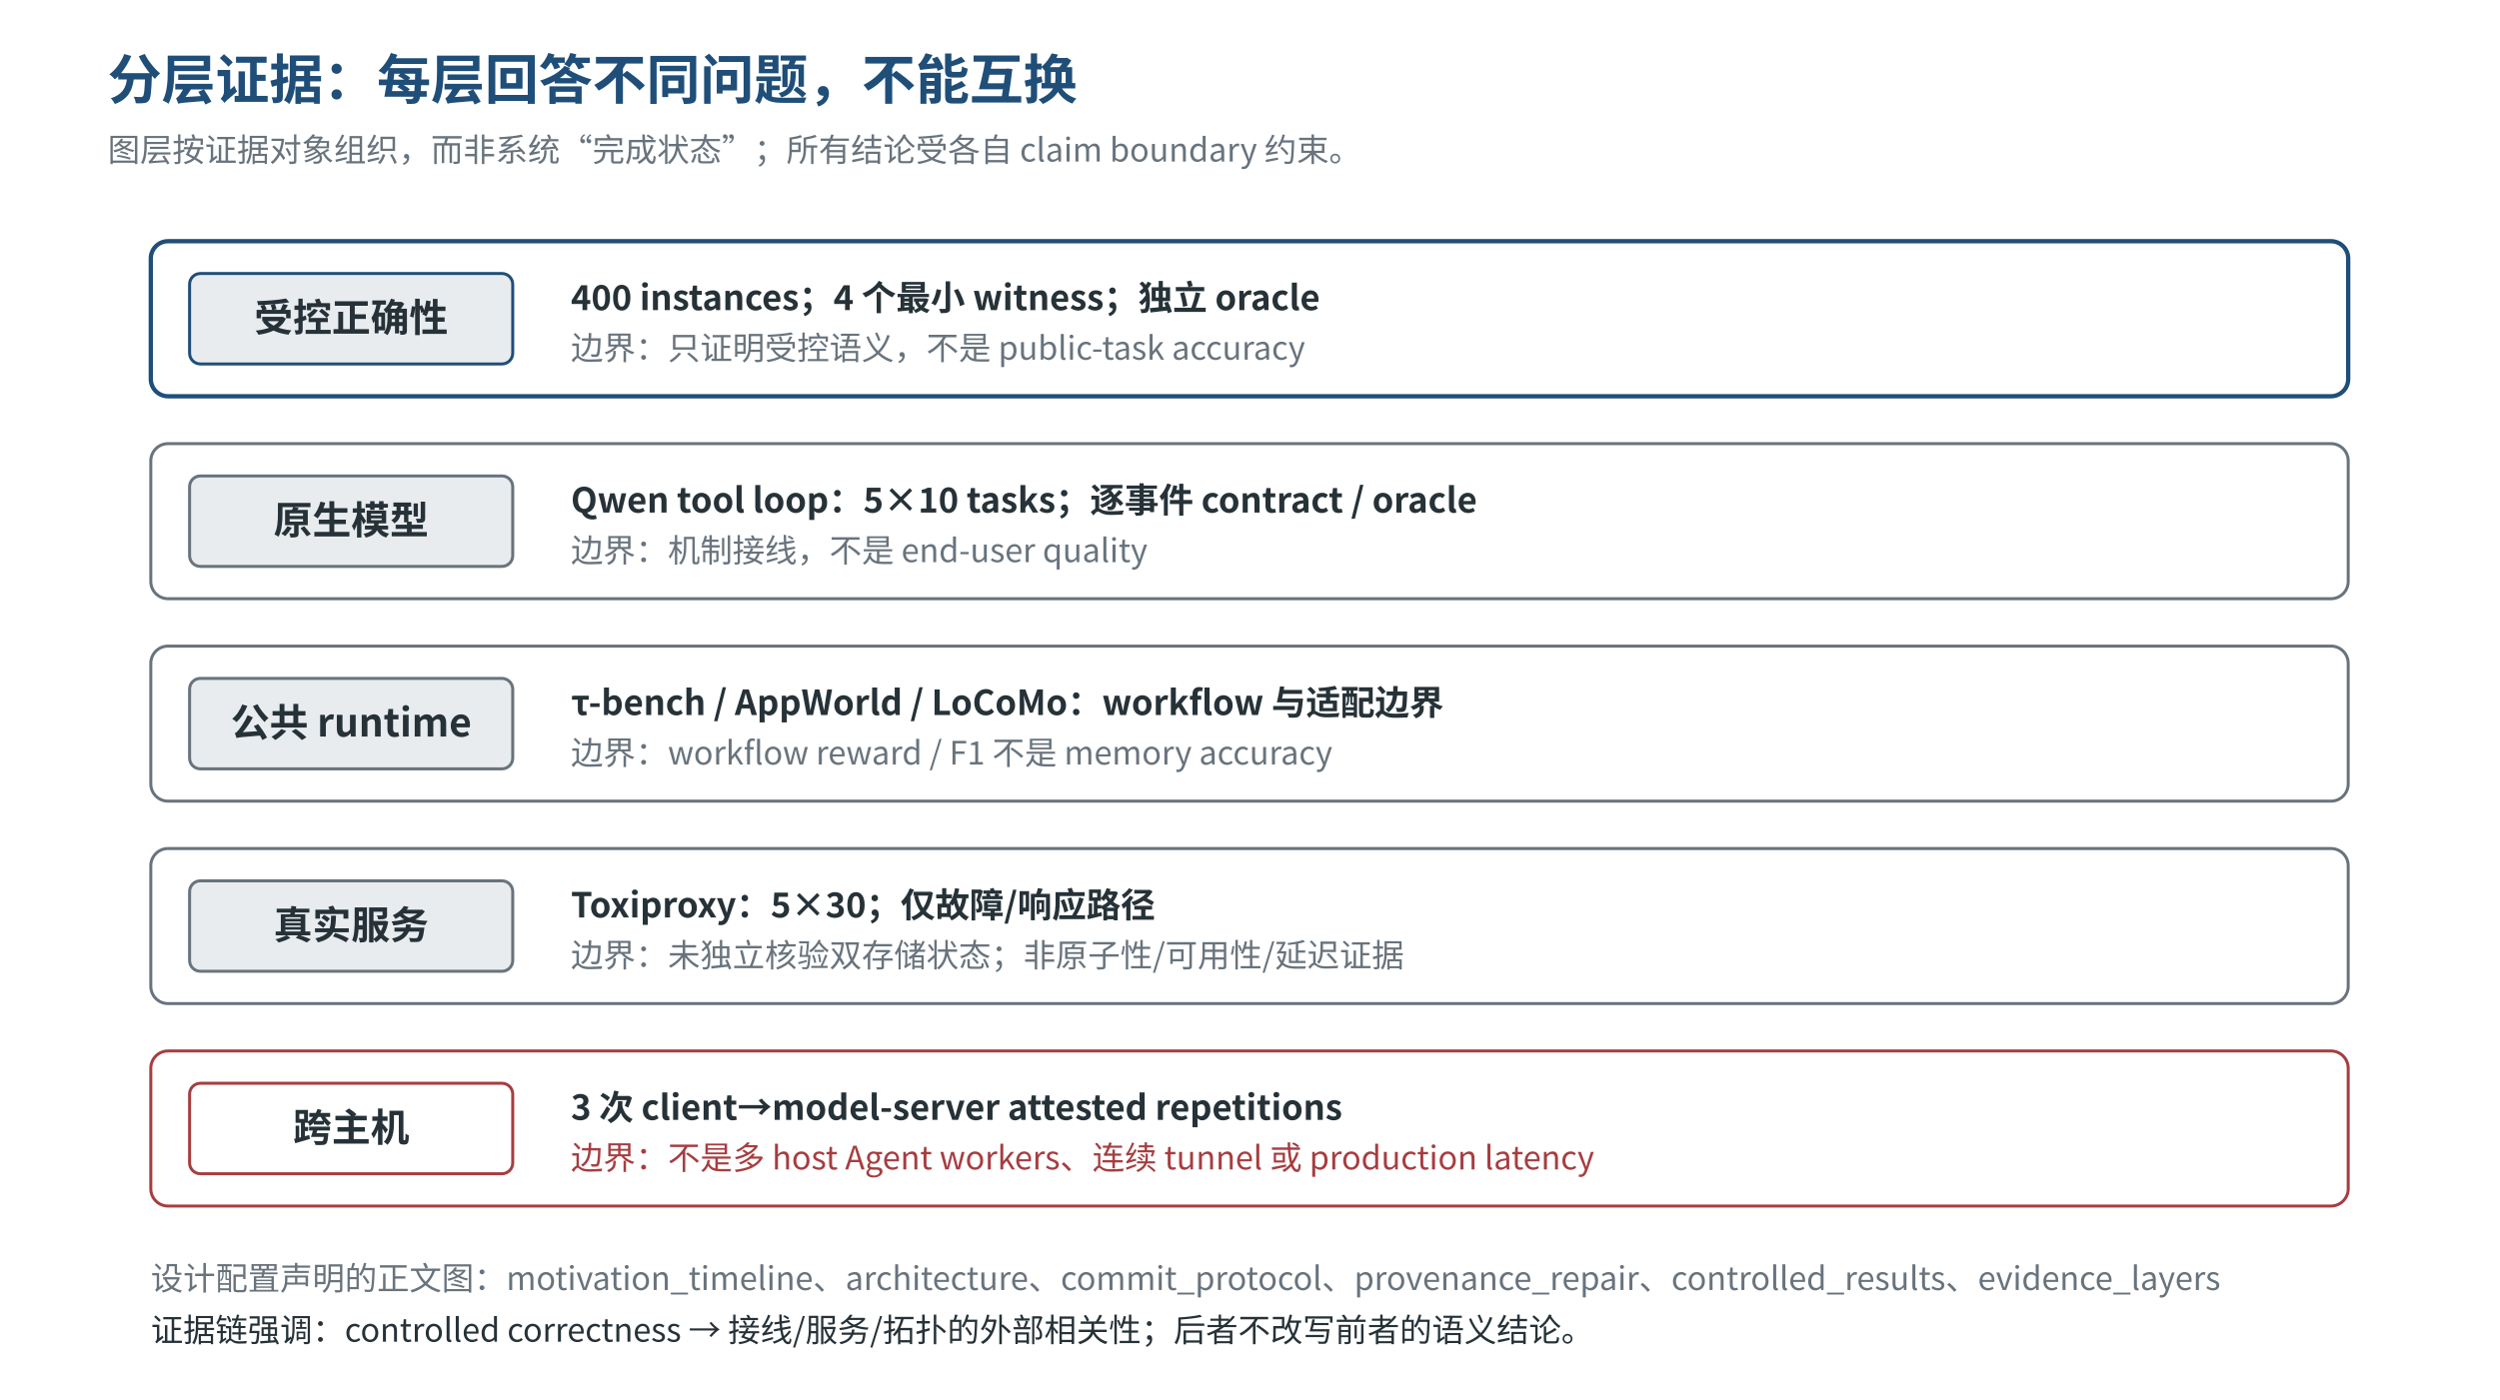
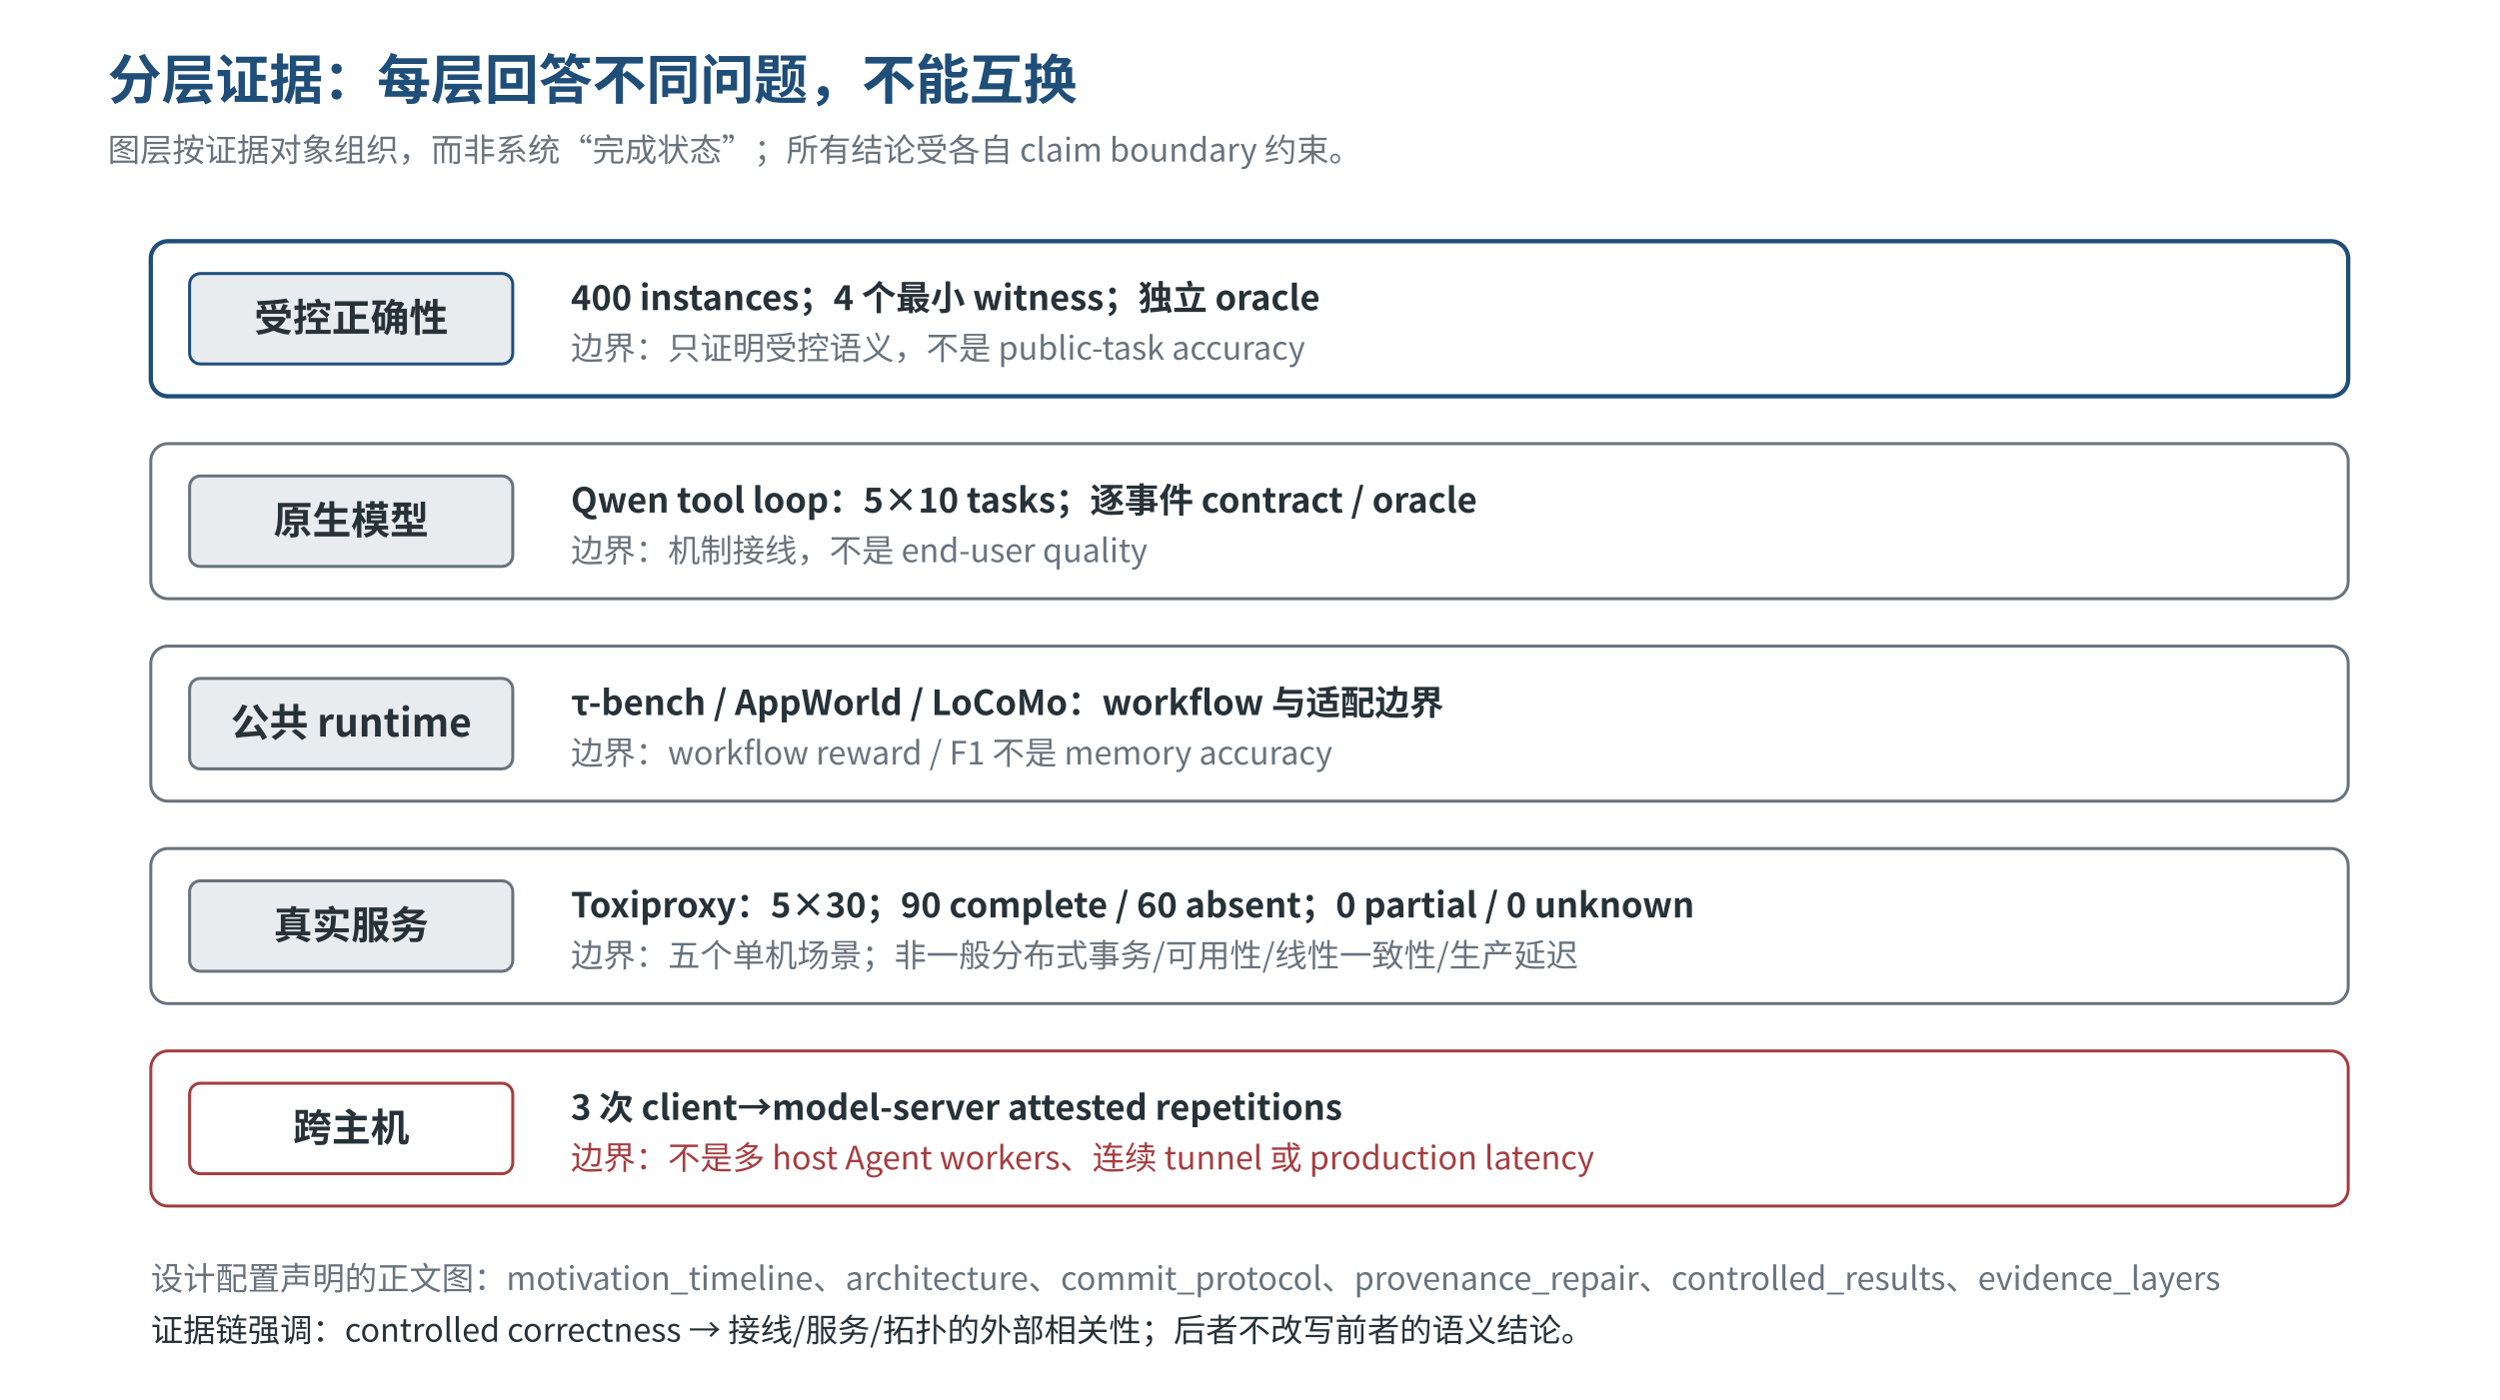
<svg xmlns="http://www.w3.org/2000/svg" width="1160" height="650" viewBox="0 0 1160 650" role="img" aria-labelledby="title desc">
  <style>text { font-family: Arial Unicode MS, Hiragino Sans GB, Noto Sans CJK SC, sans-serif; } .struct { stroke: #68737D; stroke-width: 1.4; fill: none; } .flow { stroke: #1F4E79; stroke-width: 2; fill: none; } .muted { stroke: #68737D; stroke-width: 1.2; fill: none; } .future { stroke: #A63D40; stroke-width: 1.5; stroke-dasharray: 5 4; fill: none; }</style>
  <text x="50" y="46" font-size="25" font-weight="700" fill="#1F4E79">分层证据：每层回答不同问题，不能互换</text>
  <text x="50" y="75" font-size="15" fill="#68737D">图层按证据对象组织，而非系统“完成状态”；所有结论受各自 claim boundary 约束。</text>
  <rect x="70.0" y="112.0" width="1020.0" height="72.0" rx="8" fill="none" stroke="#1F4E79" stroke-width="2" />
  <rect x="88.0" y="127.0" width="150.0" height="42.0" rx="5" fill="#E8ECEF" stroke="#1F4E79" stroke-width="1.4" />
  <text x="163.0" y="154.0" text-anchor="middle" font-size="18" font-weight="700" fill="#263238">受控正确性</text>
  <text x="265.0" y="144.0" text-anchor="start" font-size="16" font-weight="600" fill="#263238">400 instances；4 个最小 witness；独立 oracle</text>
  <text x="265.0" y="167.0" text-anchor="start" font-size="15" font-weight="400" fill="#68737D">边界：只证明受控语义，不是 public-task accuracy</text>
  <rect x="70.0" y="206.0" width="1020.0" height="72.0" rx="8" fill="none" stroke="#68737D" stroke-width="1.4" />
  <rect x="88.0" y="221.0" width="150.0" height="42.0" rx="5" fill="#E8ECEF" stroke="#68737D" stroke-width="1.4" />
  <text x="163.0" y="248.0" text-anchor="middle" font-size="18" font-weight="700" fill="#263238">原生模型</text>
  <text x="265.0" y="238.0" text-anchor="start" font-size="16" font-weight="600" fill="#263238">Qwen tool loop：5×10 tasks；逐事件 contract / oracle</text>
  <text x="265.0" y="261.0" text-anchor="start" font-size="15" font-weight="400" fill="#68737D">边界：机制接线，不是 end-user quality</text>
  <rect x="70.0" y="300.0" width="1020.0" height="72.0" rx="8" fill="none" stroke="#68737D" stroke-width="1.4" />
  <rect x="88.0" y="315.0" width="150.0" height="42.0" rx="5" fill="#E8ECEF" stroke="#68737D" stroke-width="1.4" />
  <text x="163.0" y="342.0" text-anchor="middle" font-size="18" font-weight="700" fill="#263238">公共 runtime</text>
  <text x="265.0" y="332.0" text-anchor="start" font-size="16" font-weight="600" fill="#263238">τ-bench / AppWorld / LoCoMo：workflow 与适配边界</text>
  <text x="265.0" y="355.0" text-anchor="start" font-size="15" font-weight="400" fill="#68737D">边界：workflow reward / F1 不是 memory accuracy</text>
  <rect x="70.0" y="394.0" width="1020.0" height="72.0" rx="8" fill="none" stroke="#68737D" stroke-width="1.4" />
  <rect x="88.0" y="409.0" width="150.0" height="42.0" rx="5" fill="#E8ECEF" stroke="#68737D" stroke-width="1.4" />
  <text x="163.0" y="436.0" text-anchor="middle" font-size="18" font-weight="700" fill="#263238">真实服务</text>
-   <text x="265.0" y="426.0" text-anchor="start" font-size="16" font-weight="600" fill="#263238">Toxiproxy：5×30；仅故障/响应路径</text>
-   <text x="265.0" y="449.0" text-anchor="start" font-size="15" font-weight="400" fill="#68737D">边界：未独立核验双存储状态；非原子性/可用性/延迟证据</text>
+   <text x="265.0" y="426.0" text-anchor="start" font-size="16" font-weight="600" fill="#263238">Toxiproxy：5×30；90 complete / 60 absent；0 partial / 0 unknown</text>
+   <text x="265.0" y="449.0" text-anchor="start" font-size="15" font-weight="400" fill="#68737D">边界：五个单机场景；非一般分布式事务/可用性/线性一致性/生产延迟</text>
  <rect x="70.0" y="488.0" width="1020.0" height="72.0" rx="8" fill="none" stroke="#A63D40" stroke-width="1.4" />
  <rect x="88.0" y="503.0" width="150.0" height="42.0" rx="5" fill="none" stroke="#A63D40" stroke-width="1.4" />
  <text x="163.0" y="530.0" text-anchor="middle" font-size="18" font-weight="700" fill="#263238">跨主机</text>
  <text x="265.0" y="520.0" text-anchor="start" font-size="16" font-weight="600" fill="#263238">3 次 client→model-server attested repetitions</text>
  <text x="265.0" y="543.0" text-anchor="start" font-size="15" font-weight="400" fill="#A63D40">边界：不是多 host Agent workers、连续 tunnel 或 production latency</text>
  <text x="70.0" y="599.0" text-anchor="start" font-size="15" font-weight="400" fill="#68737D">设计配置声明的正文图：motivation_timeline、architecture、commit_protocol、provenance_repair、controlled_results、evidence_layers</text>
  <text x="70.0" y="623.0" text-anchor="start" font-size="15" font-weight="400" fill="#263238">证据链强调：controlled correctness → 接线/服务/拓扑的外部相关性；后者不改写前者的语义结论。</text>
</svg>
